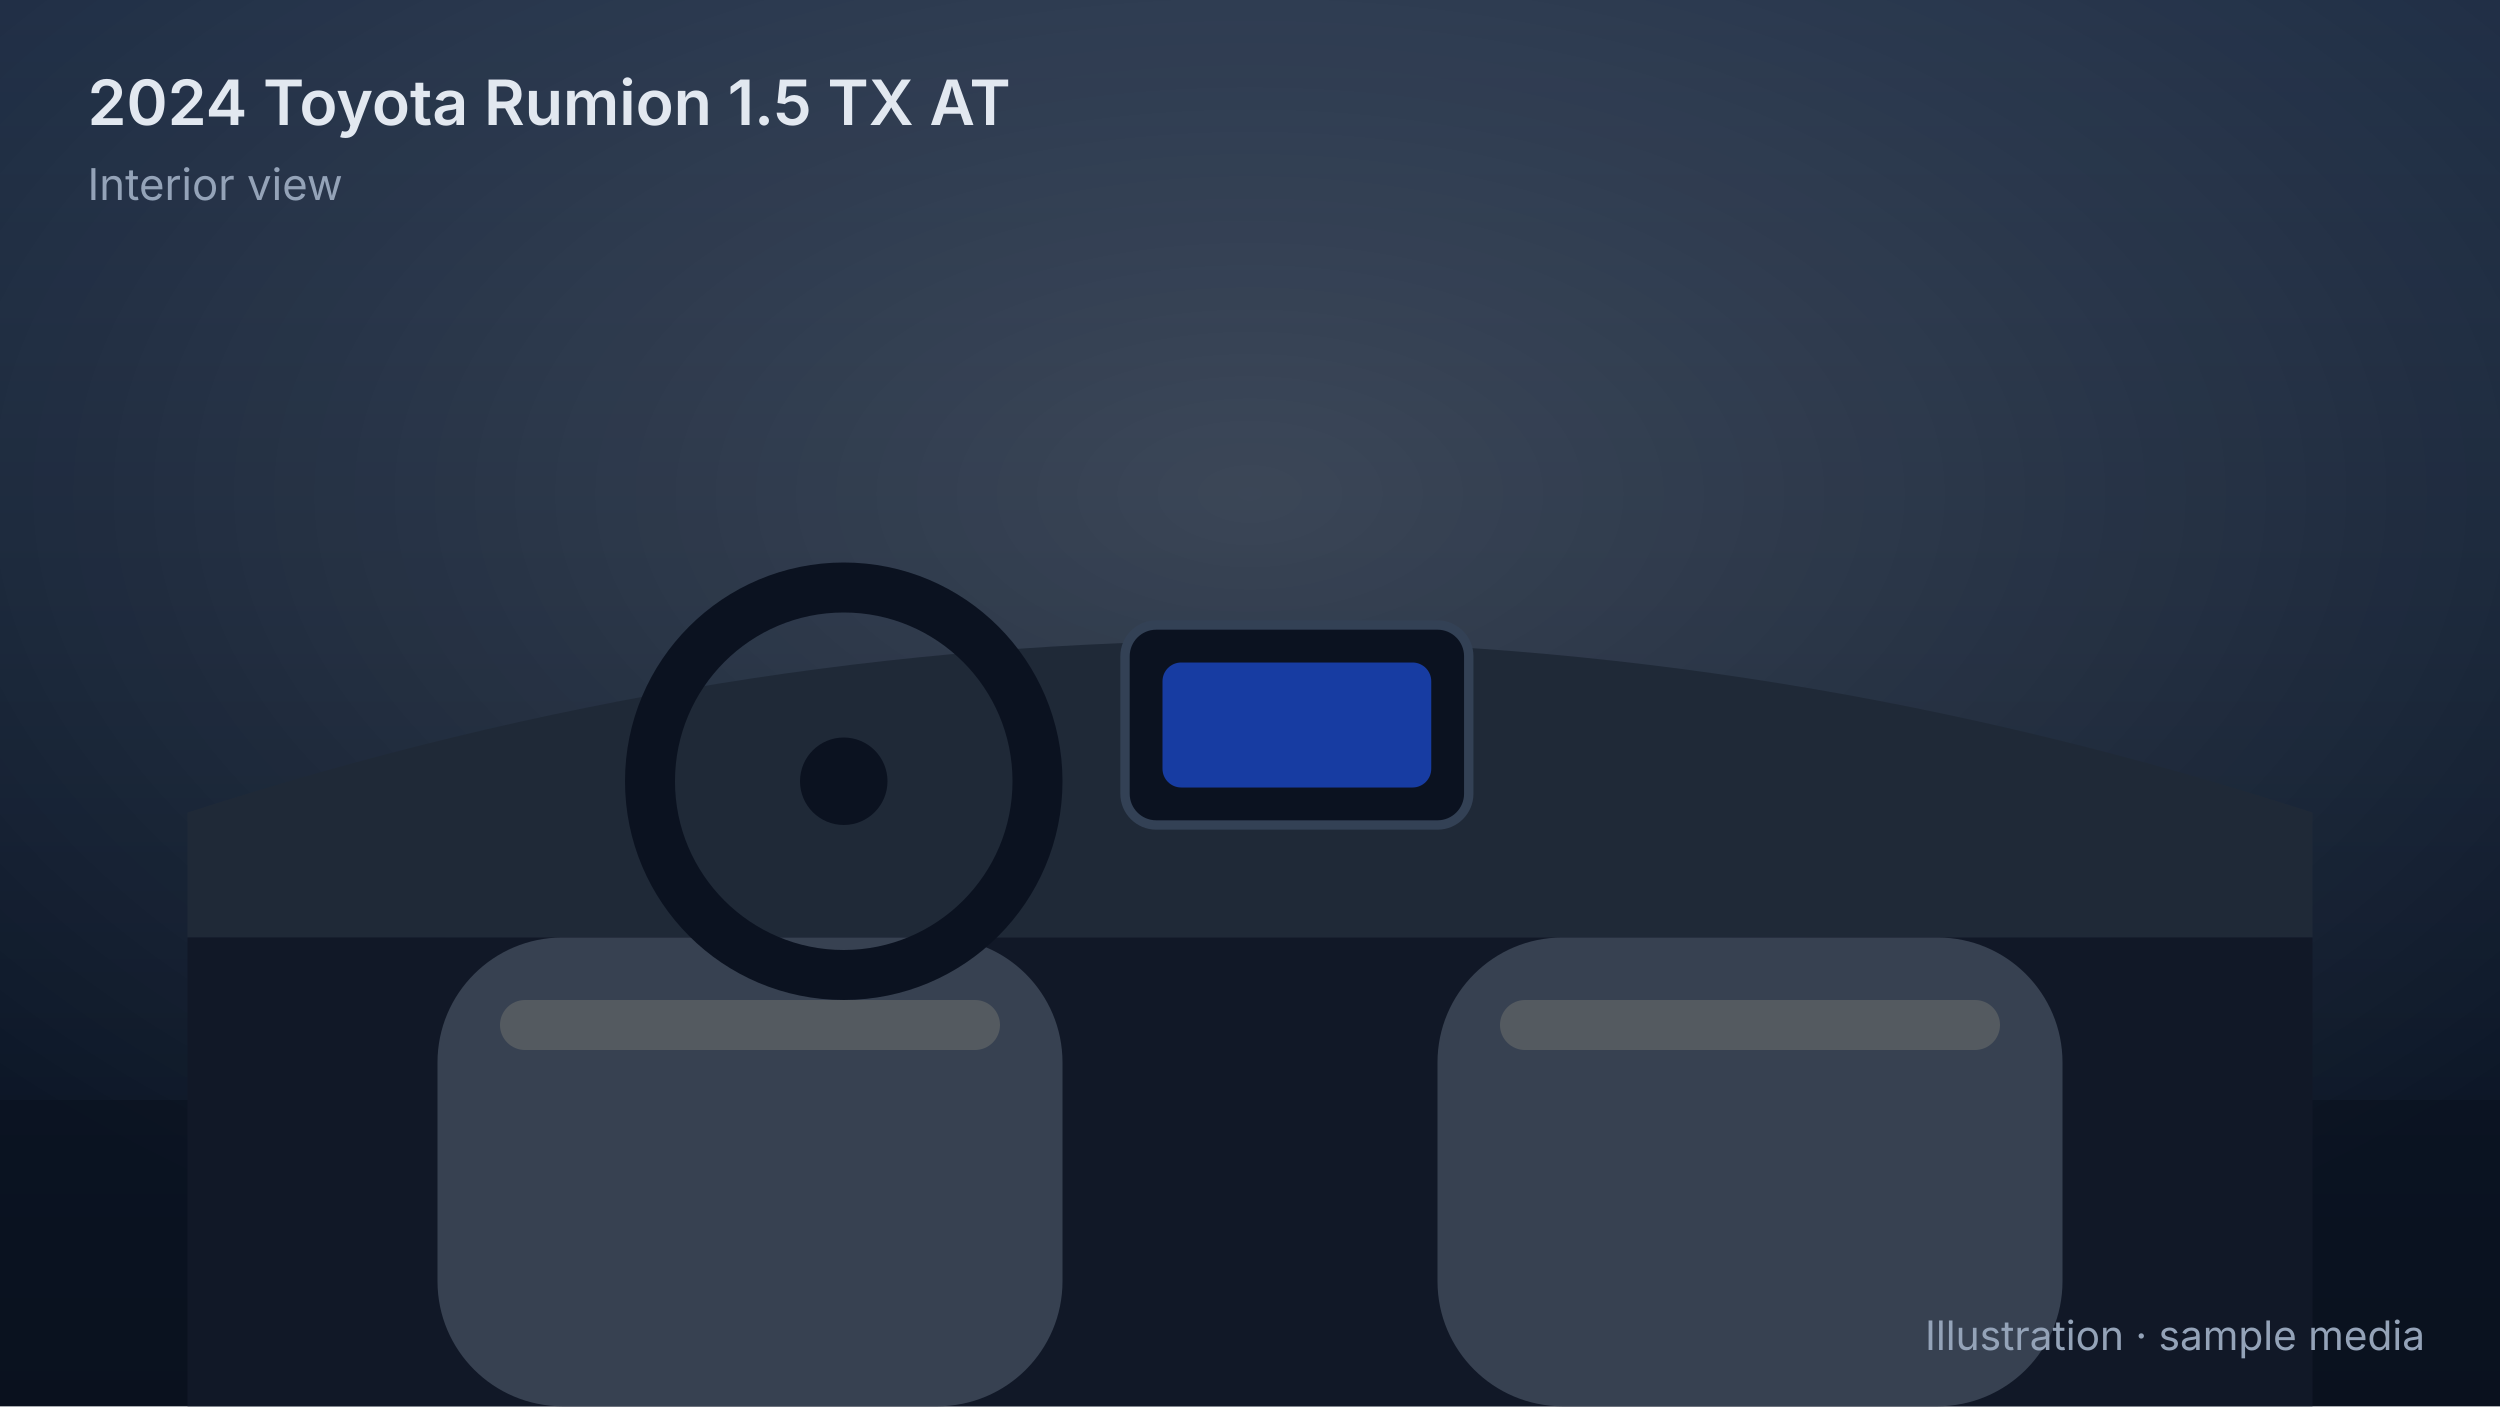
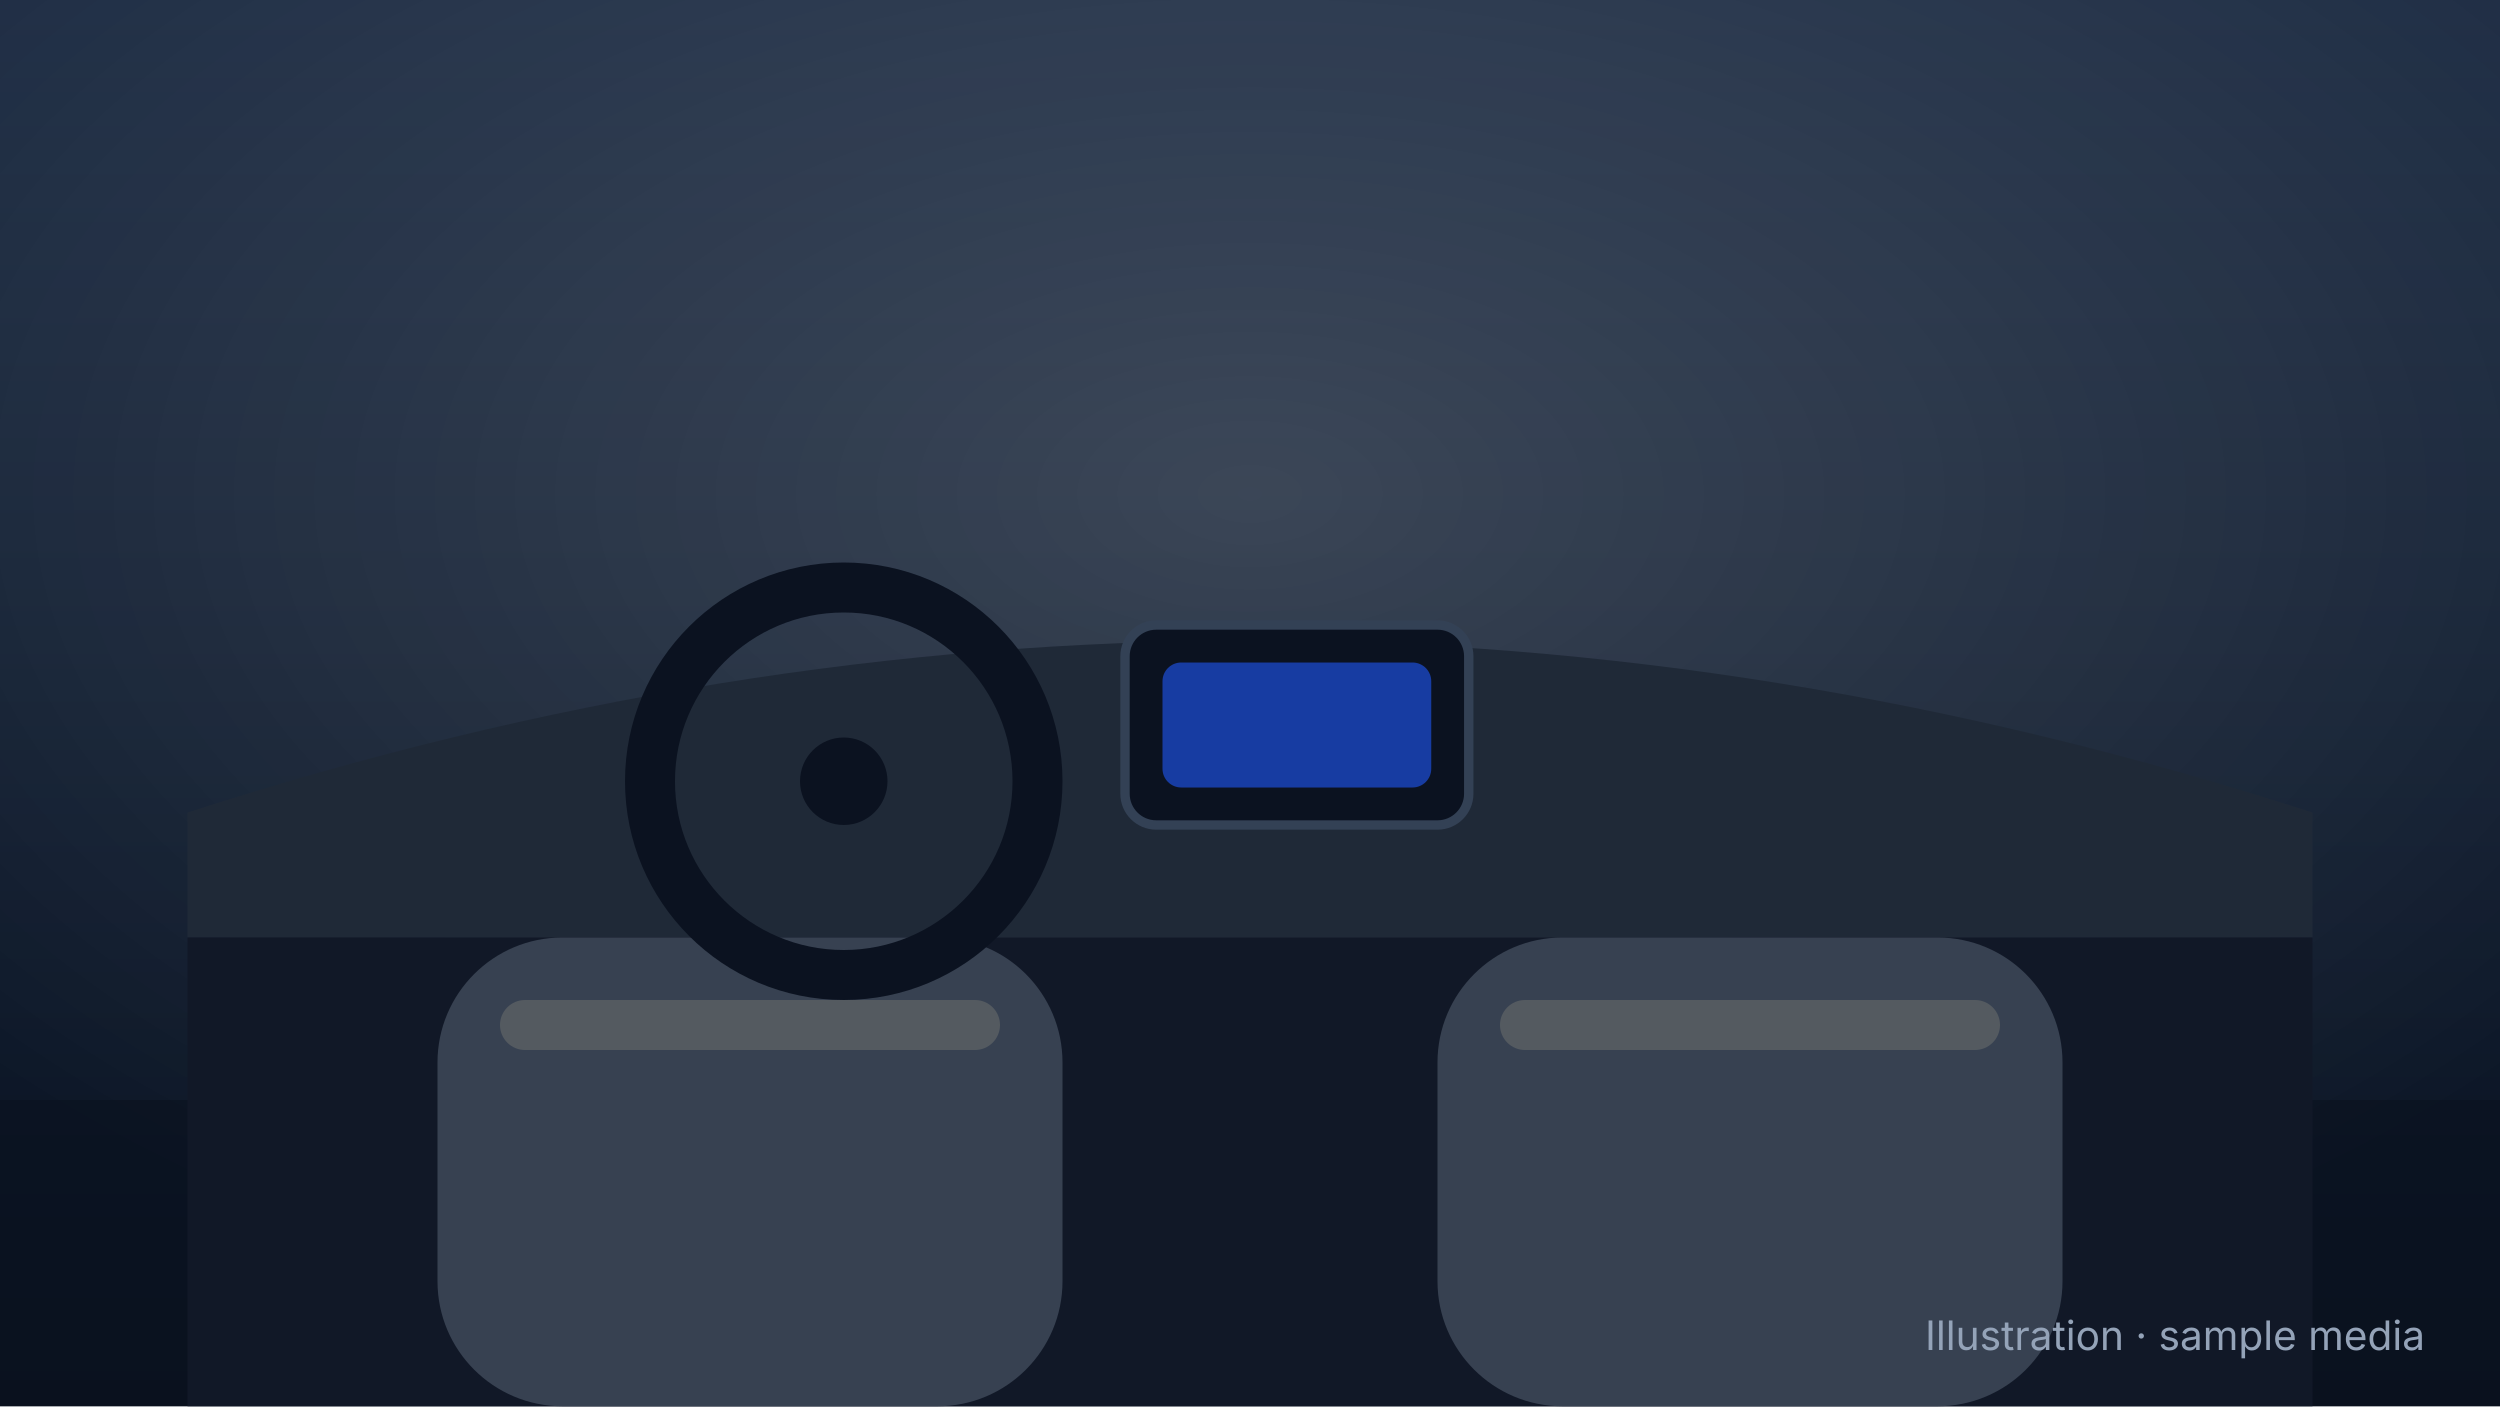
<svg xmlns="http://www.w3.org/2000/svg" viewBox="0 0 800 450" role="img" aria-label="2024 Toyota Rumion 1.5 TX AT (interior, illustration)">
  <defs>
    <linearGradient id="bg" x1="0" y1="0" x2="0" y2="1">
      <stop offset="0" stop-color="#1e2d44" />
      <stop offset="0.62" stop-color="#0f1b2d" />
      <stop offset="1" stop-color="#0a1220" />
    </linearGradient>
    <radialGradient id="spot" cx="0.5" cy="0.35" r="0.65">
      <stop offset="0" stop-color="#ffffff" stop-opacity="0.16" />
      <stop offset="1" stop-color="#ffffff" stop-opacity="0" />
    </radialGradient>
    <linearGradient id="glass" x1="0" y1="0" x2="1" y2="1">
      <stop offset="0" stop-color="#9fc3e0" />
      <stop offset="1" stop-color="#2b4a6b" />
    </linearGradient>
  </defs>
  <rect width="800" height="450" fill="url(#bg)" />
  <rect width="800" height="450" fill="url(#spot)" />
  <rect y="352" width="800" height="98" fill="#09111d" opacity="0.55" />
  <path d="M60 260 Q400 150 740 260 L740 300 L60 300 Z" fill="#1f2937" />
  <path d="M60 300 L740 300 L740 450 L60 450 Z" fill="#111827" />
  <rect x="140" y="300" width="200" height="150" rx="40" fill="#374151" />
  <rect x="460" y="300" width="200" height="150" rx="40" fill="#374151" />
  <rect x="160" y="320" width="160" height="16" rx="8" fill="#545a60" />
  <rect x="480" y="320" width="160" height="16" rx="8" fill="#545a60" />
  <circle cx="270" cy="250" r="62" fill="none" stroke="#0b1220" stroke-width="16" />
  <circle cx="270" cy="250" r="14" fill="#0b1220" />
  <rect x="360" y="200" width="110" height="64" rx="10" fill="#0b1220" stroke="#334155" stroke-width="3" />
  <rect x="372" y="212" width="86" height="40" rx="6" fill="#1d4ed8" opacity="0.7" />
-   <text x="28" y="40" fill="#e2e8f0" font-family="Inter, Segoe UI, Arial, sans-serif" font-size="20" font-weight="600">2024 Toyota Rumion 1.5 TX AT</text>
-   <text x="28" y="64" fill="#94a3b8" font-family="Inter, Segoe UI, Arial, sans-serif" font-size="14">Interior view</text>
  <text x="776" y="432" text-anchor="end" fill="#94a3b8" font-family="Inter, Segoe UI, Arial, sans-serif" font-size="13">Illustration · sample media</text>
</svg>
